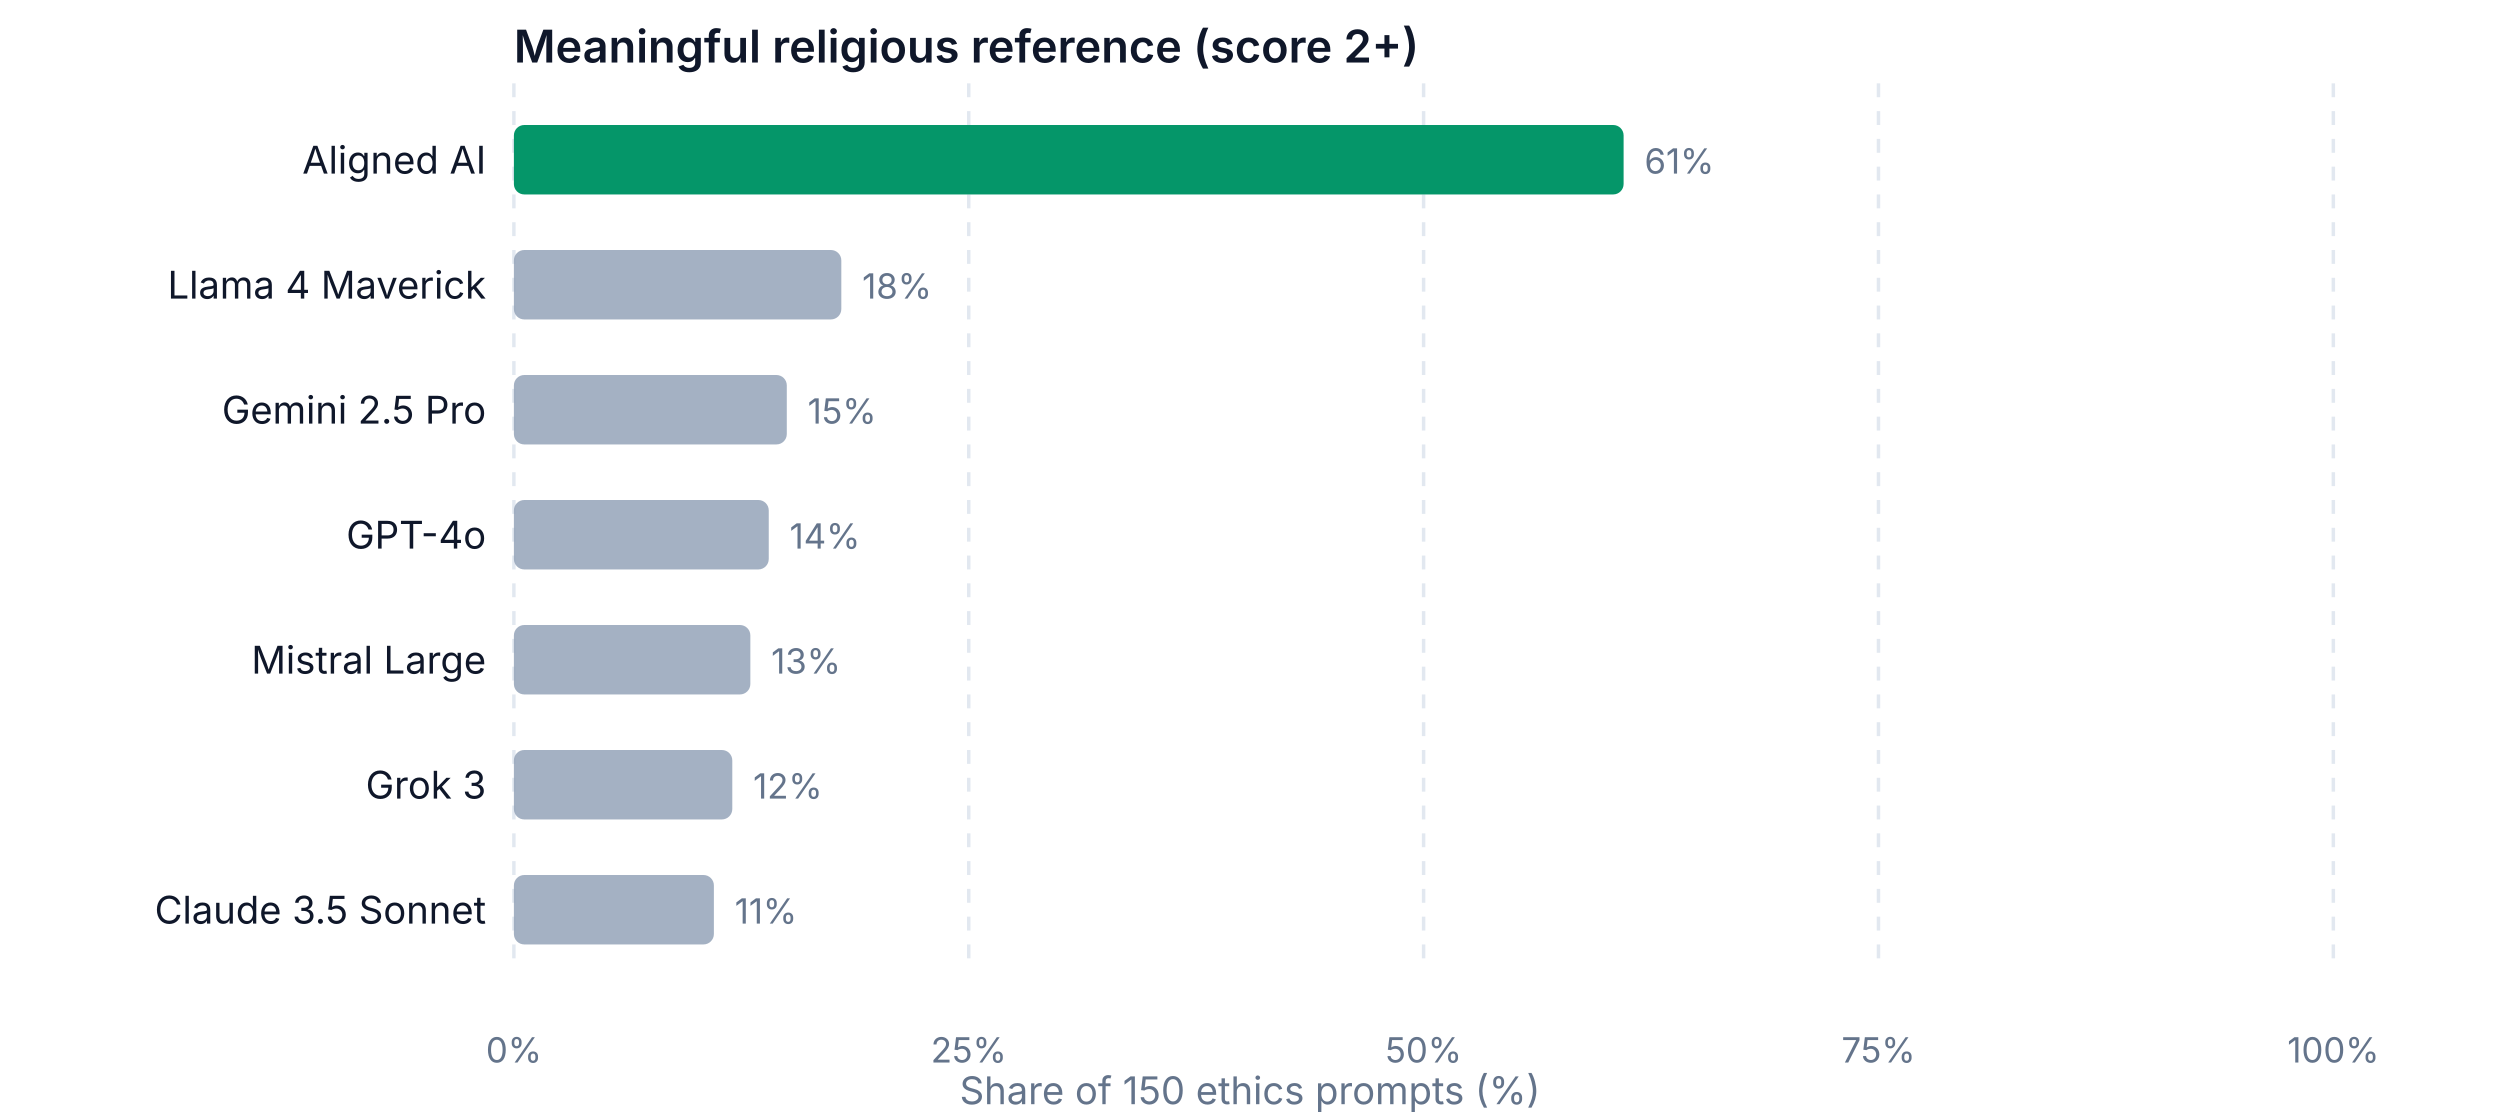
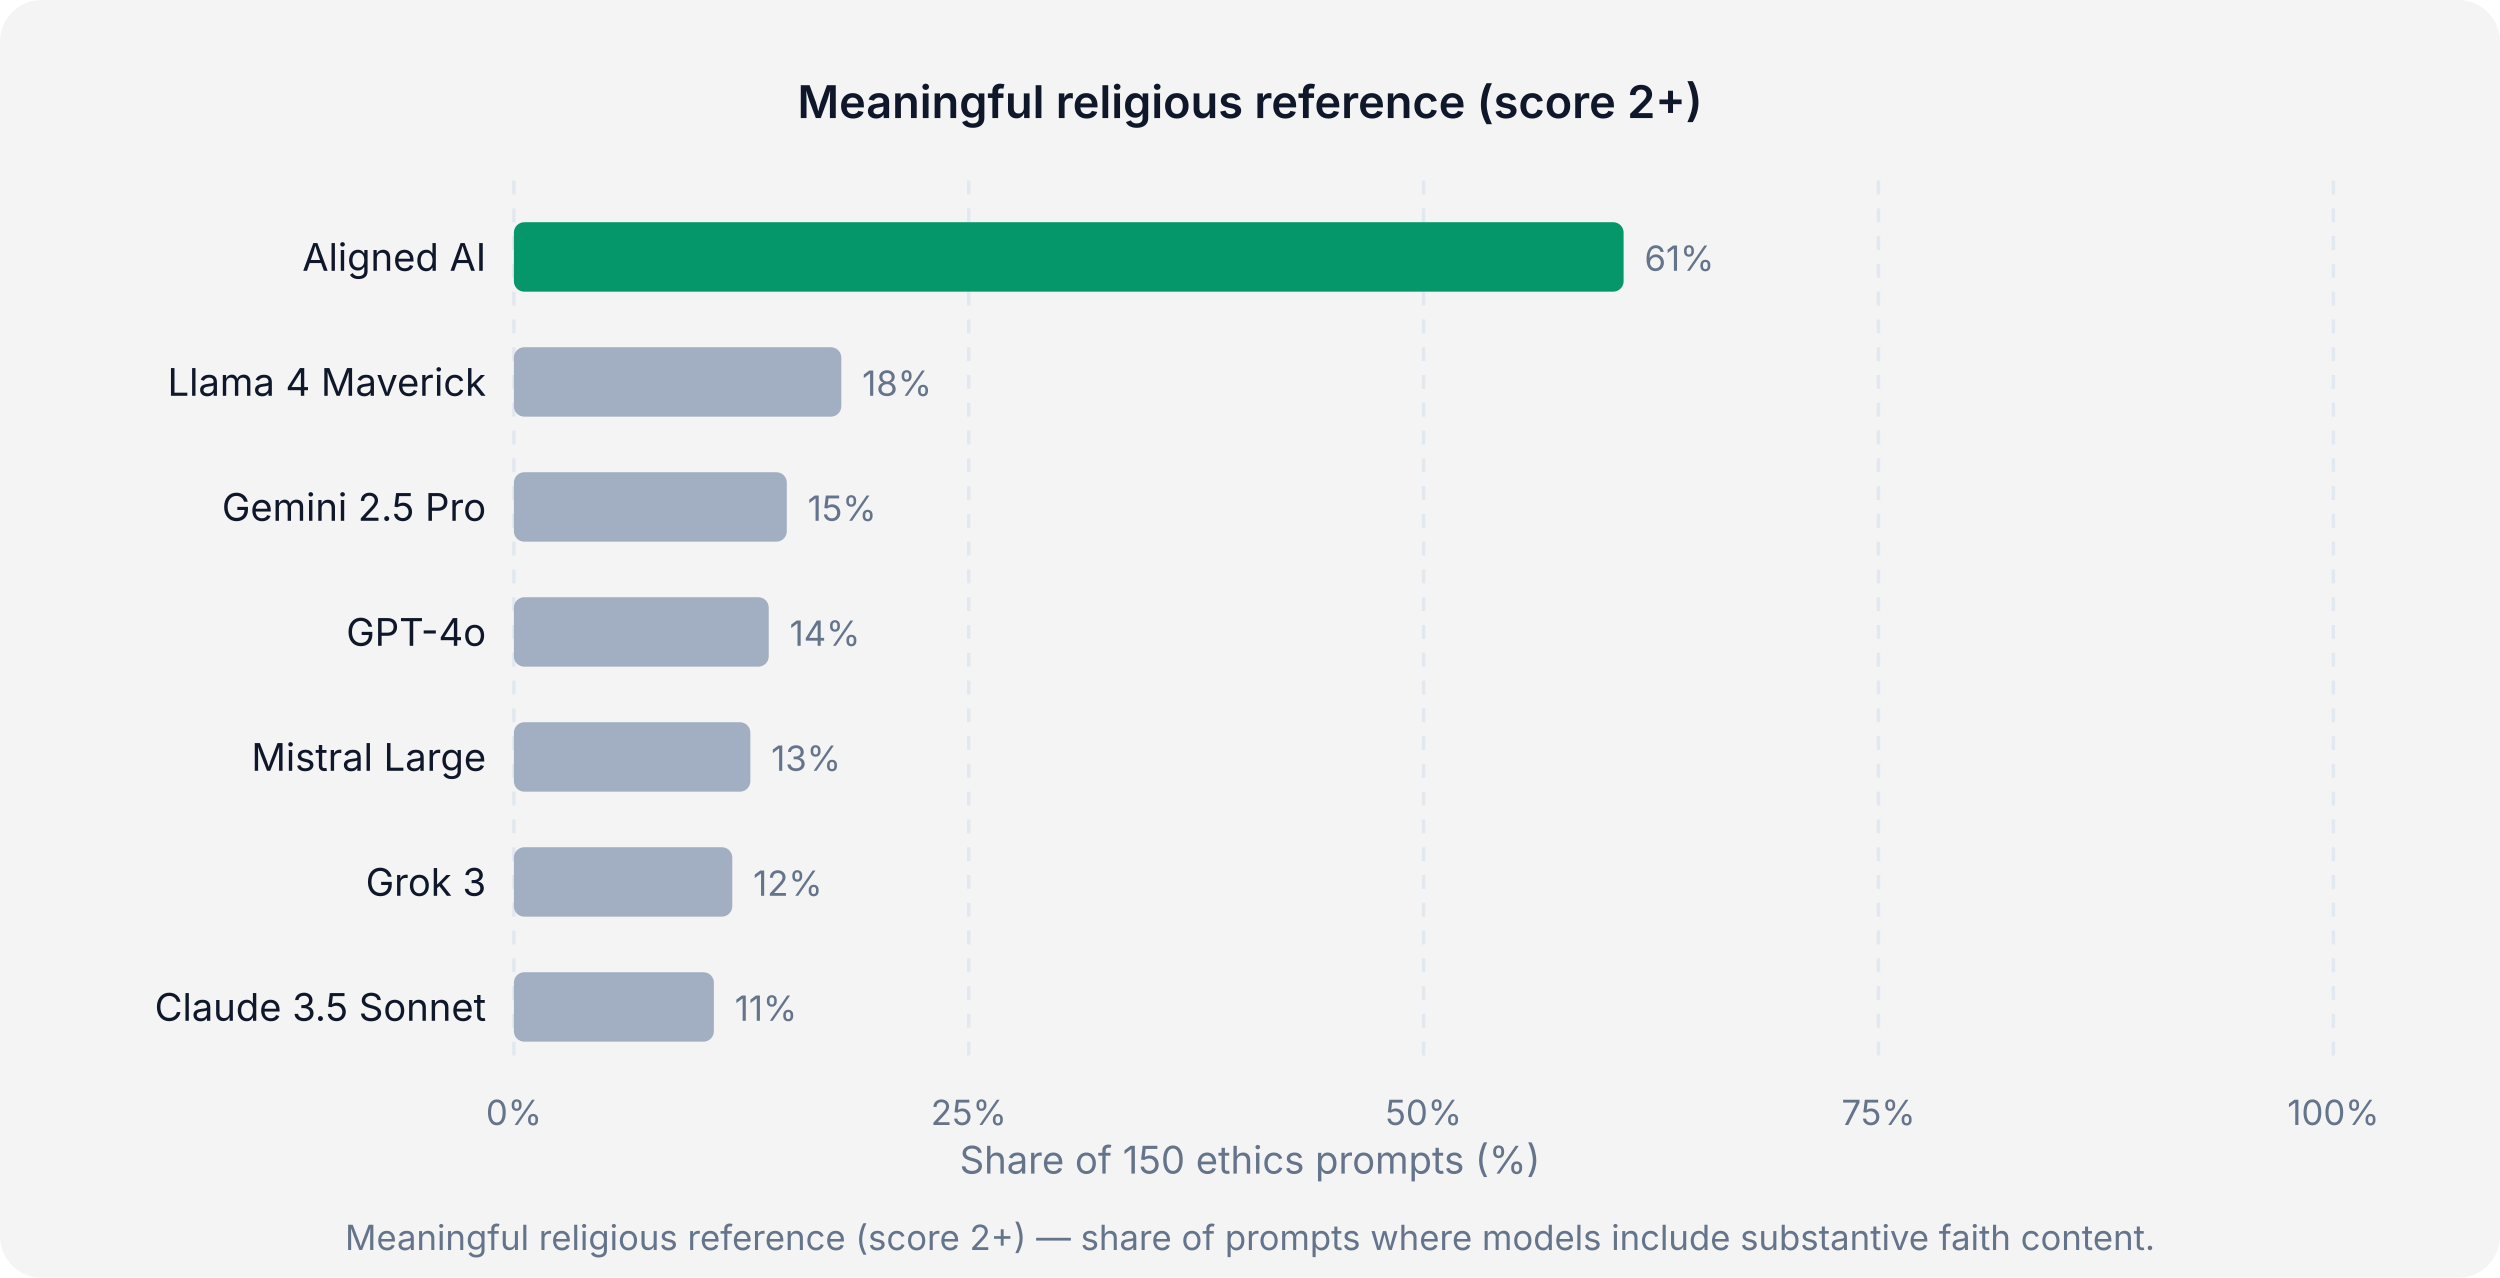
- <svg xmlns="http://www.w3.org/2000/svg" viewBox="0 0 720 320" width="720" height="320" role="img" aria-label="Meaningful religious reference (score 2+)">
+ <svg xmlns="http://www.w3.org/2000/svg" viewBox="0 0 720 368" width="720" height="368" role="img" aria-label="Meaningful religious reference (score 2+)">
  <style>text{font-family:Inter,system-ui,sans-serif}</style>
-   <text x="148" y="18" font-size="13" font-weight="600" fill="#0f172a">Meaningful religious reference (score 2+)</text>
-   <line x1="148.0" y1="24" x2="148.0" y2="280" stroke="#e2e8f0" stroke-dasharray="4 4" />
-   <text x="148.0" y="306" text-anchor="middle" font-size="10" fill="#64748b">0%</text>
-   <line x1="279.0" y1="24" x2="279.0" y2="280" stroke="#e2e8f0" stroke-dasharray="4 4" />
-   <text x="279.0" y="306" text-anchor="middle" font-size="10" fill="#64748b">25%</text>
-   <line x1="410.0" y1="24" x2="410.0" y2="280" stroke="#e2e8f0" stroke-dasharray="4 4" />
-   <text x="410.0" y="306" text-anchor="middle" font-size="10" fill="#64748b">50%</text>
-   <line x1="541.0" y1="24" x2="541.0" y2="280" stroke="#e2e8f0" stroke-dasharray="4 4" />
-   <text x="541.0" y="306" text-anchor="middle" font-size="10" fill="#64748b">75%</text>
-   <line x1="672.0" y1="24" x2="672.0" y2="280" stroke="#e2e8f0" stroke-dasharray="4 4" />
-   <text x="672.0" y="306" text-anchor="middle" font-size="10" fill="#64748b">100%</text>
-   <rect x="148" y="36" width="319.6" height="20" rx="3" fill="#059669" fill-opacity="1" />
-   <text x="140" y="50" text-anchor="end" font-size="11" fill="#0f172a">Aligned AI</text>
-   <text x="473.6" y="50" font-size="10" fill="#64748b">61%</text>
-   <rect x="148" y="72" width="94.3" height="20" rx="3" fill="#94a3b8" fill-opacity="0.85" />
-   <text x="140" y="86" text-anchor="end" font-size="11" fill="#0f172a">Llama 4 Maverick</text>
-   <text x="248.3" y="86" font-size="10" fill="#64748b">18%</text>
-   <rect x="148" y="108" width="78.6" height="20" rx="3" fill="#94a3b8" fill-opacity="0.85" />
-   <text x="140" y="122" text-anchor="end" font-size="11" fill="#0f172a">Gemini 2.5 Pro</text>
-   <text x="232.6" y="122" font-size="10" fill="#64748b">15%</text>
-   <rect x="148" y="144" width="73.4" height="20" rx="3" fill="#94a3b8" fill-opacity="0.85" />
-   <text x="140" y="158" text-anchor="end" font-size="11" fill="#0f172a">GPT-4o</text>
-   <text x="227.4" y="158" font-size="10" fill="#64748b">14%</text>
-   <rect x="148" y="180" width="68.1" height="20" rx="3" fill="#94a3b8" fill-opacity="0.85" />
-   <text x="140" y="194" text-anchor="end" font-size="11" fill="#0f172a">Mistral Large</text>
-   <text x="222.1" y="194" font-size="10" fill="#64748b">13%</text>
-   <rect x="148" y="216" width="62.9" height="20" rx="3" fill="#94a3b8" fill-opacity="0.85" />
-   <text x="140" y="230" text-anchor="end" font-size="11" fill="#0f172a">Grok 3</text>
-   <text x="216.9" y="230" font-size="10" fill="#64748b">12%</text>
-   <rect x="148" y="252" width="57.6" height="20" rx="3" fill="#94a3b8" fill-opacity="0.85" />
-   <text x="140" y="266" text-anchor="end" font-size="11" fill="#0f172a">Claude 3.5 Sonnet</text>
-   <text x="211.6" y="266" font-size="10" fill="#64748b">11%</text>
-   <text x="360.0" y="318" text-anchor="middle" font-size="11" fill="#64748b">Share of 150 ethics prompts (%)</text>
+   <rect width="100%" height="100%" fill="#f4f4f5" rx="12" />
+   <text x="360.0" y="34" text-anchor="middle" font-size="13" font-weight="600" fill="#0f172a">Meaningful religious reference (score 2+)</text>
+   <line x1="148.0" y1="52" x2="148.0" y2="308" stroke="#e2e8f0" stroke-dasharray="4 4" />
+   <text x="148.0" y="324" text-anchor="middle" font-size="10" fill="#64748b">0%</text>
+   <line x1="279.0" y1="52" x2="279.0" y2="308" stroke="#e2e8f0" stroke-dasharray="4 4" />
+   <text x="279.0" y="324" text-anchor="middle" font-size="10" fill="#64748b">25%</text>
+   <line x1="410.0" y1="52" x2="410.0" y2="308" stroke="#e2e8f0" stroke-dasharray="4 4" />
+   <text x="410.0" y="324" text-anchor="middle" font-size="10" fill="#64748b">50%</text>
+   <line x1="541.0" y1="52" x2="541.0" y2="308" stroke="#e2e8f0" stroke-dasharray="4 4" />
+   <text x="541.0" y="324" text-anchor="middle" font-size="10" fill="#64748b">75%</text>
+   <line x1="672.0" y1="52" x2="672.0" y2="308" stroke="#e2e8f0" stroke-dasharray="4 4" />
+   <text x="672.0" y="324" text-anchor="middle" font-size="10" fill="#64748b">100%</text>
+   <rect x="148" y="64" width="319.6" height="20" rx="3" fill="#059669" fill-opacity="1" />
+   <text x="140" y="78" text-anchor="end" font-size="11" fill="#0f172a">Aligned AI</text>
+   <text x="473.6" y="78" font-size="10" fill="#64748b">61%</text>
+   <rect x="148" y="100" width="94.3" height="20" rx="3" fill="#94a3b8" fill-opacity="0.85" />
+   <text x="140" y="114" text-anchor="end" font-size="11" fill="#0f172a">Llama 4 Maverick</text>
+   <text x="248.3" y="114" font-size="10" fill="#64748b">18%</text>
+   <rect x="148" y="136" width="78.6" height="20" rx="3" fill="#94a3b8" fill-opacity="0.85" />
+   <text x="140" y="150" text-anchor="end" font-size="11" fill="#0f172a">Gemini 2.5 Pro</text>
+   <text x="232.6" y="150" font-size="10" fill="#64748b">15%</text>
+   <rect x="148" y="172" width="73.4" height="20" rx="3" fill="#94a3b8" fill-opacity="0.85" />
+   <text x="140" y="186" text-anchor="end" font-size="11" fill="#0f172a">GPT-4o</text>
+   <text x="227.4" y="186" font-size="10" fill="#64748b">14%</text>
+   <rect x="148" y="208" width="68.1" height="20" rx="3" fill="#94a3b8" fill-opacity="0.85" />
+   <text x="140" y="222" text-anchor="end" font-size="11" fill="#0f172a">Mistral Large</text>
+   <text x="222.1" y="222" font-size="10" fill="#64748b">13%</text>
+   <rect x="148" y="244" width="62.9" height="20" rx="3" fill="#94a3b8" fill-opacity="0.85" />
+   <text x="140" y="258" text-anchor="end" font-size="11" fill="#0f172a">Grok 3</text>
+   <text x="216.9" y="258" font-size="10" fill="#64748b">12%</text>
+   <rect x="148" y="280" width="57.6" height="20" rx="3" fill="#94a3b8" fill-opacity="0.85" />
+   <text x="140" y="294" text-anchor="end" font-size="11" fill="#0f172a">Claude 3.5 Sonnet</text>
+   <text x="211.6" y="294" font-size="10" fill="#64748b">11%</text>
+   <text x="360.0" y="338" text-anchor="middle" font-size="11" fill="#64748b">Share of 150 ethics prompts (%)</text>
+   <text x="360.0" y="360" text-anchor="middle" font-size="10" fill="#64748b">Meaningful religious reference (score 2+) — share of prompts where models include substantive faith content.</text>
</svg>
